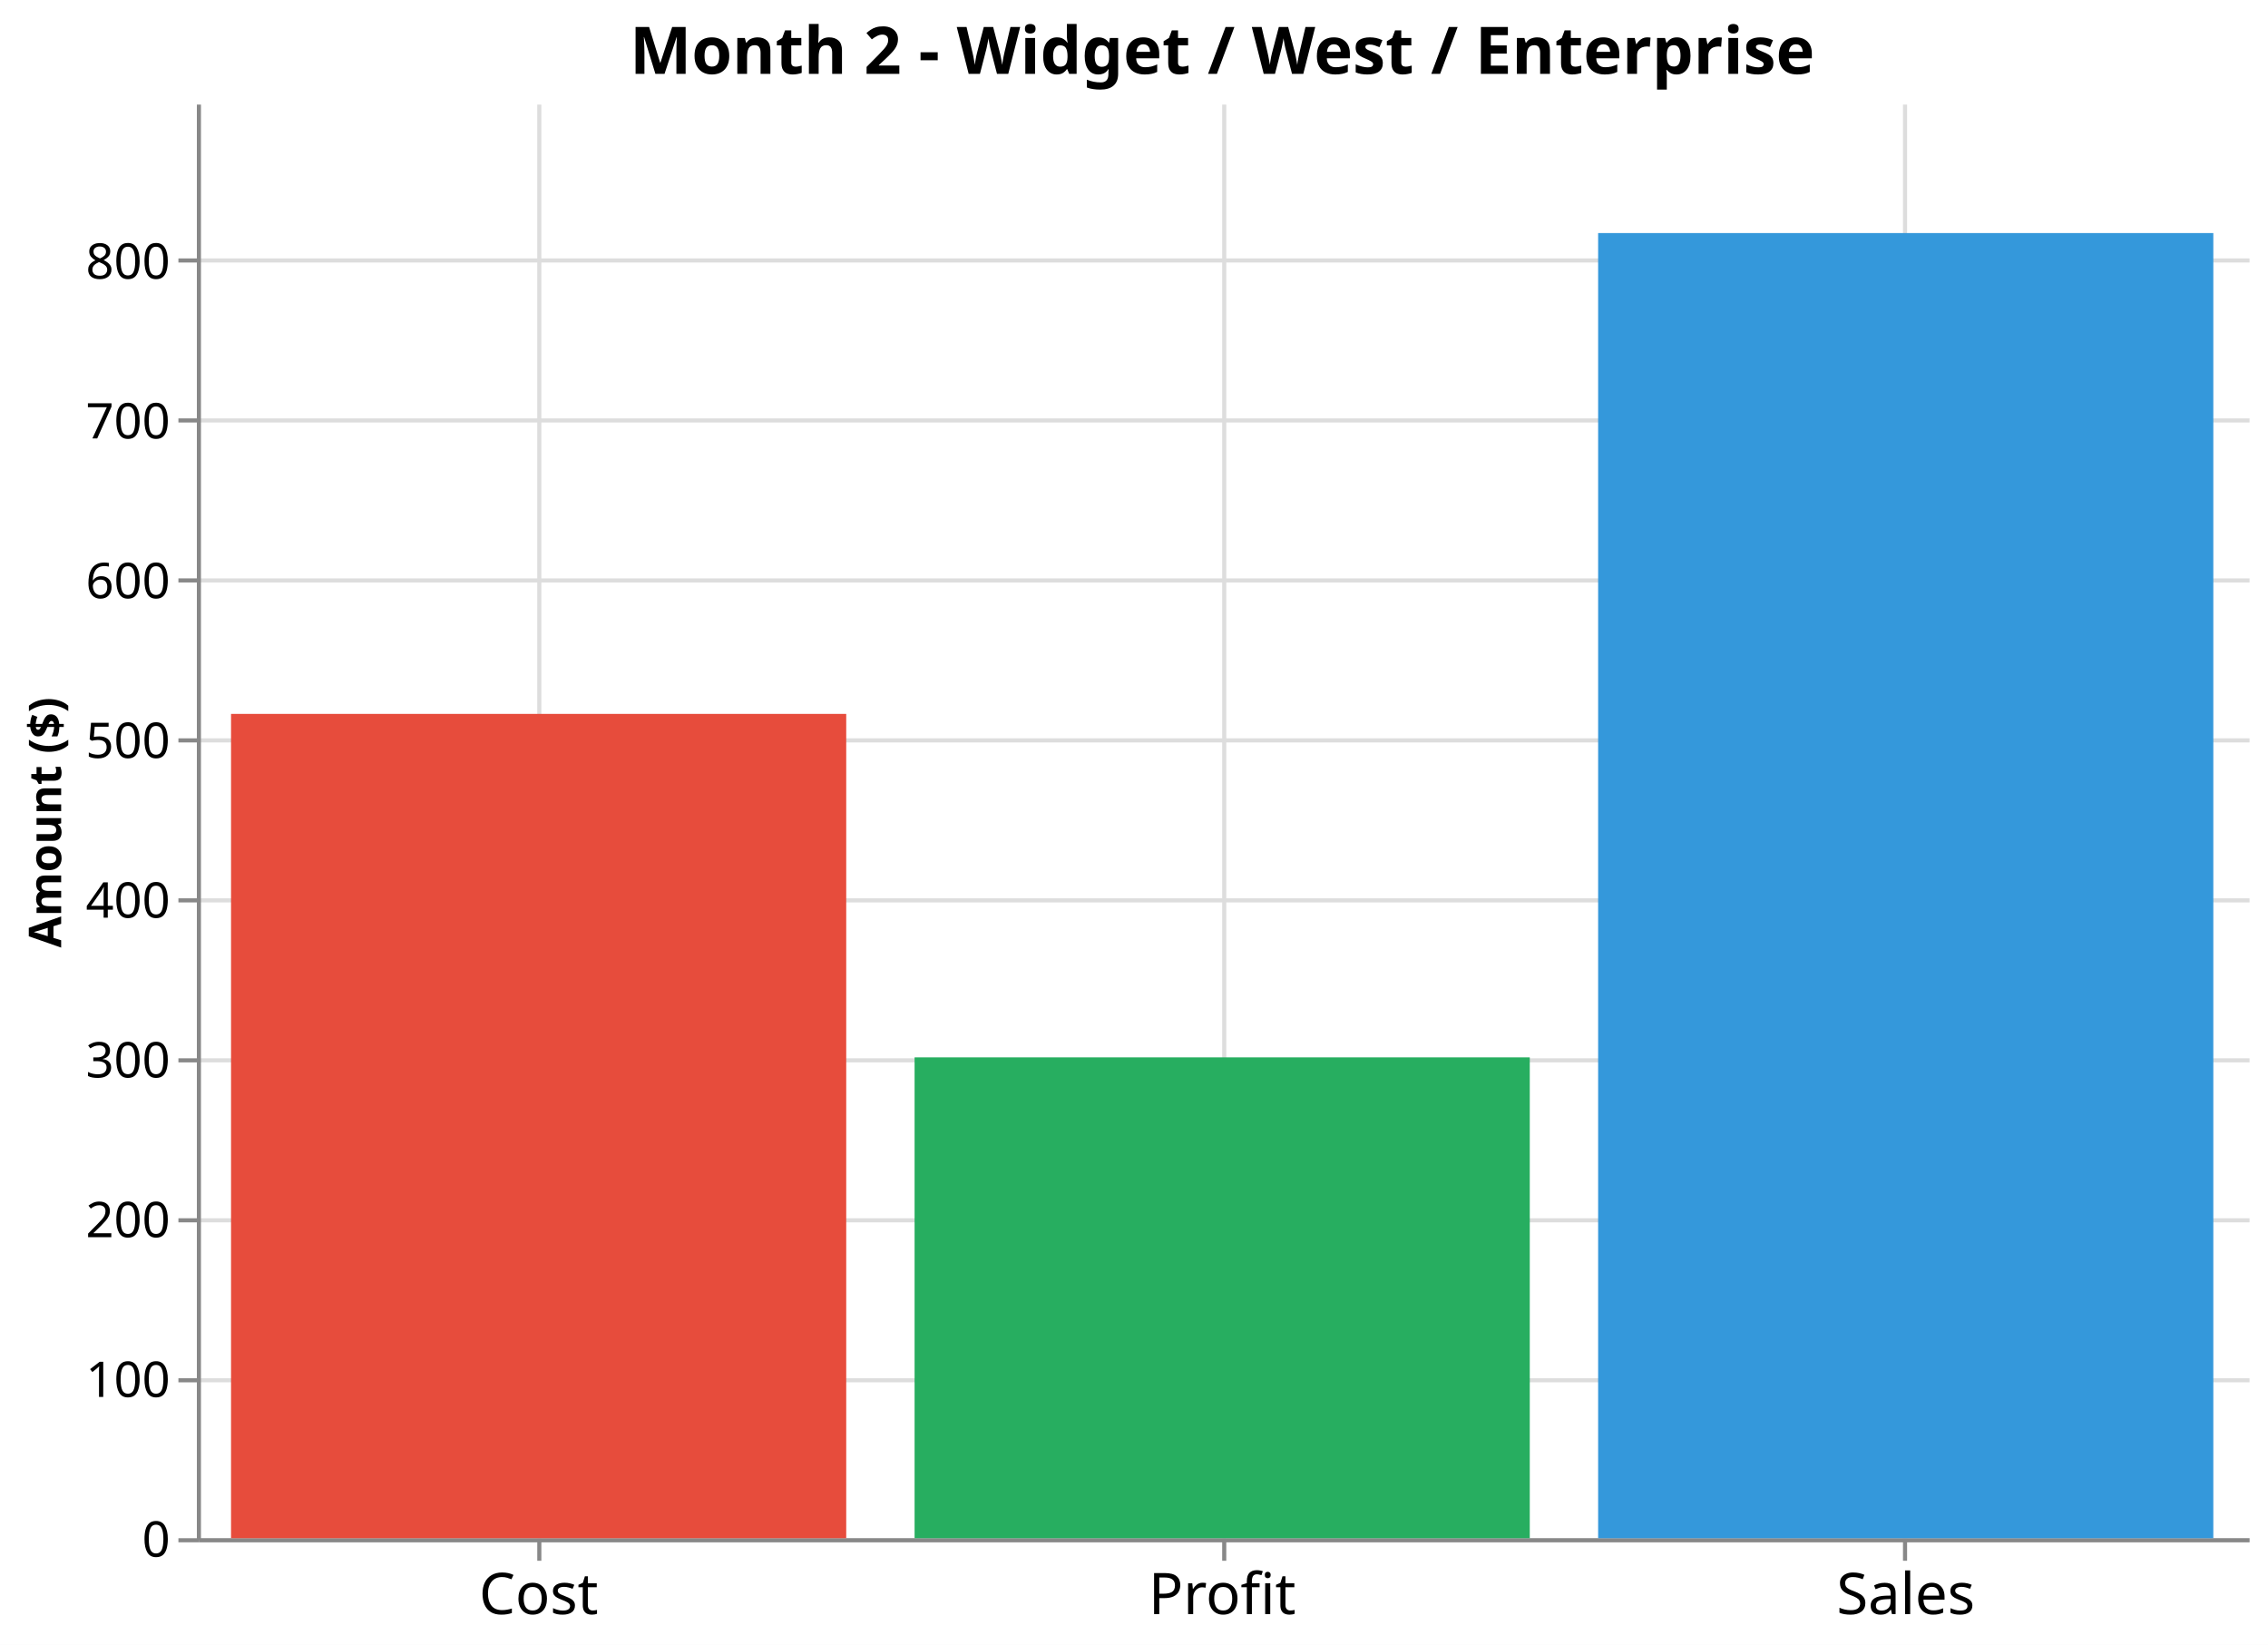
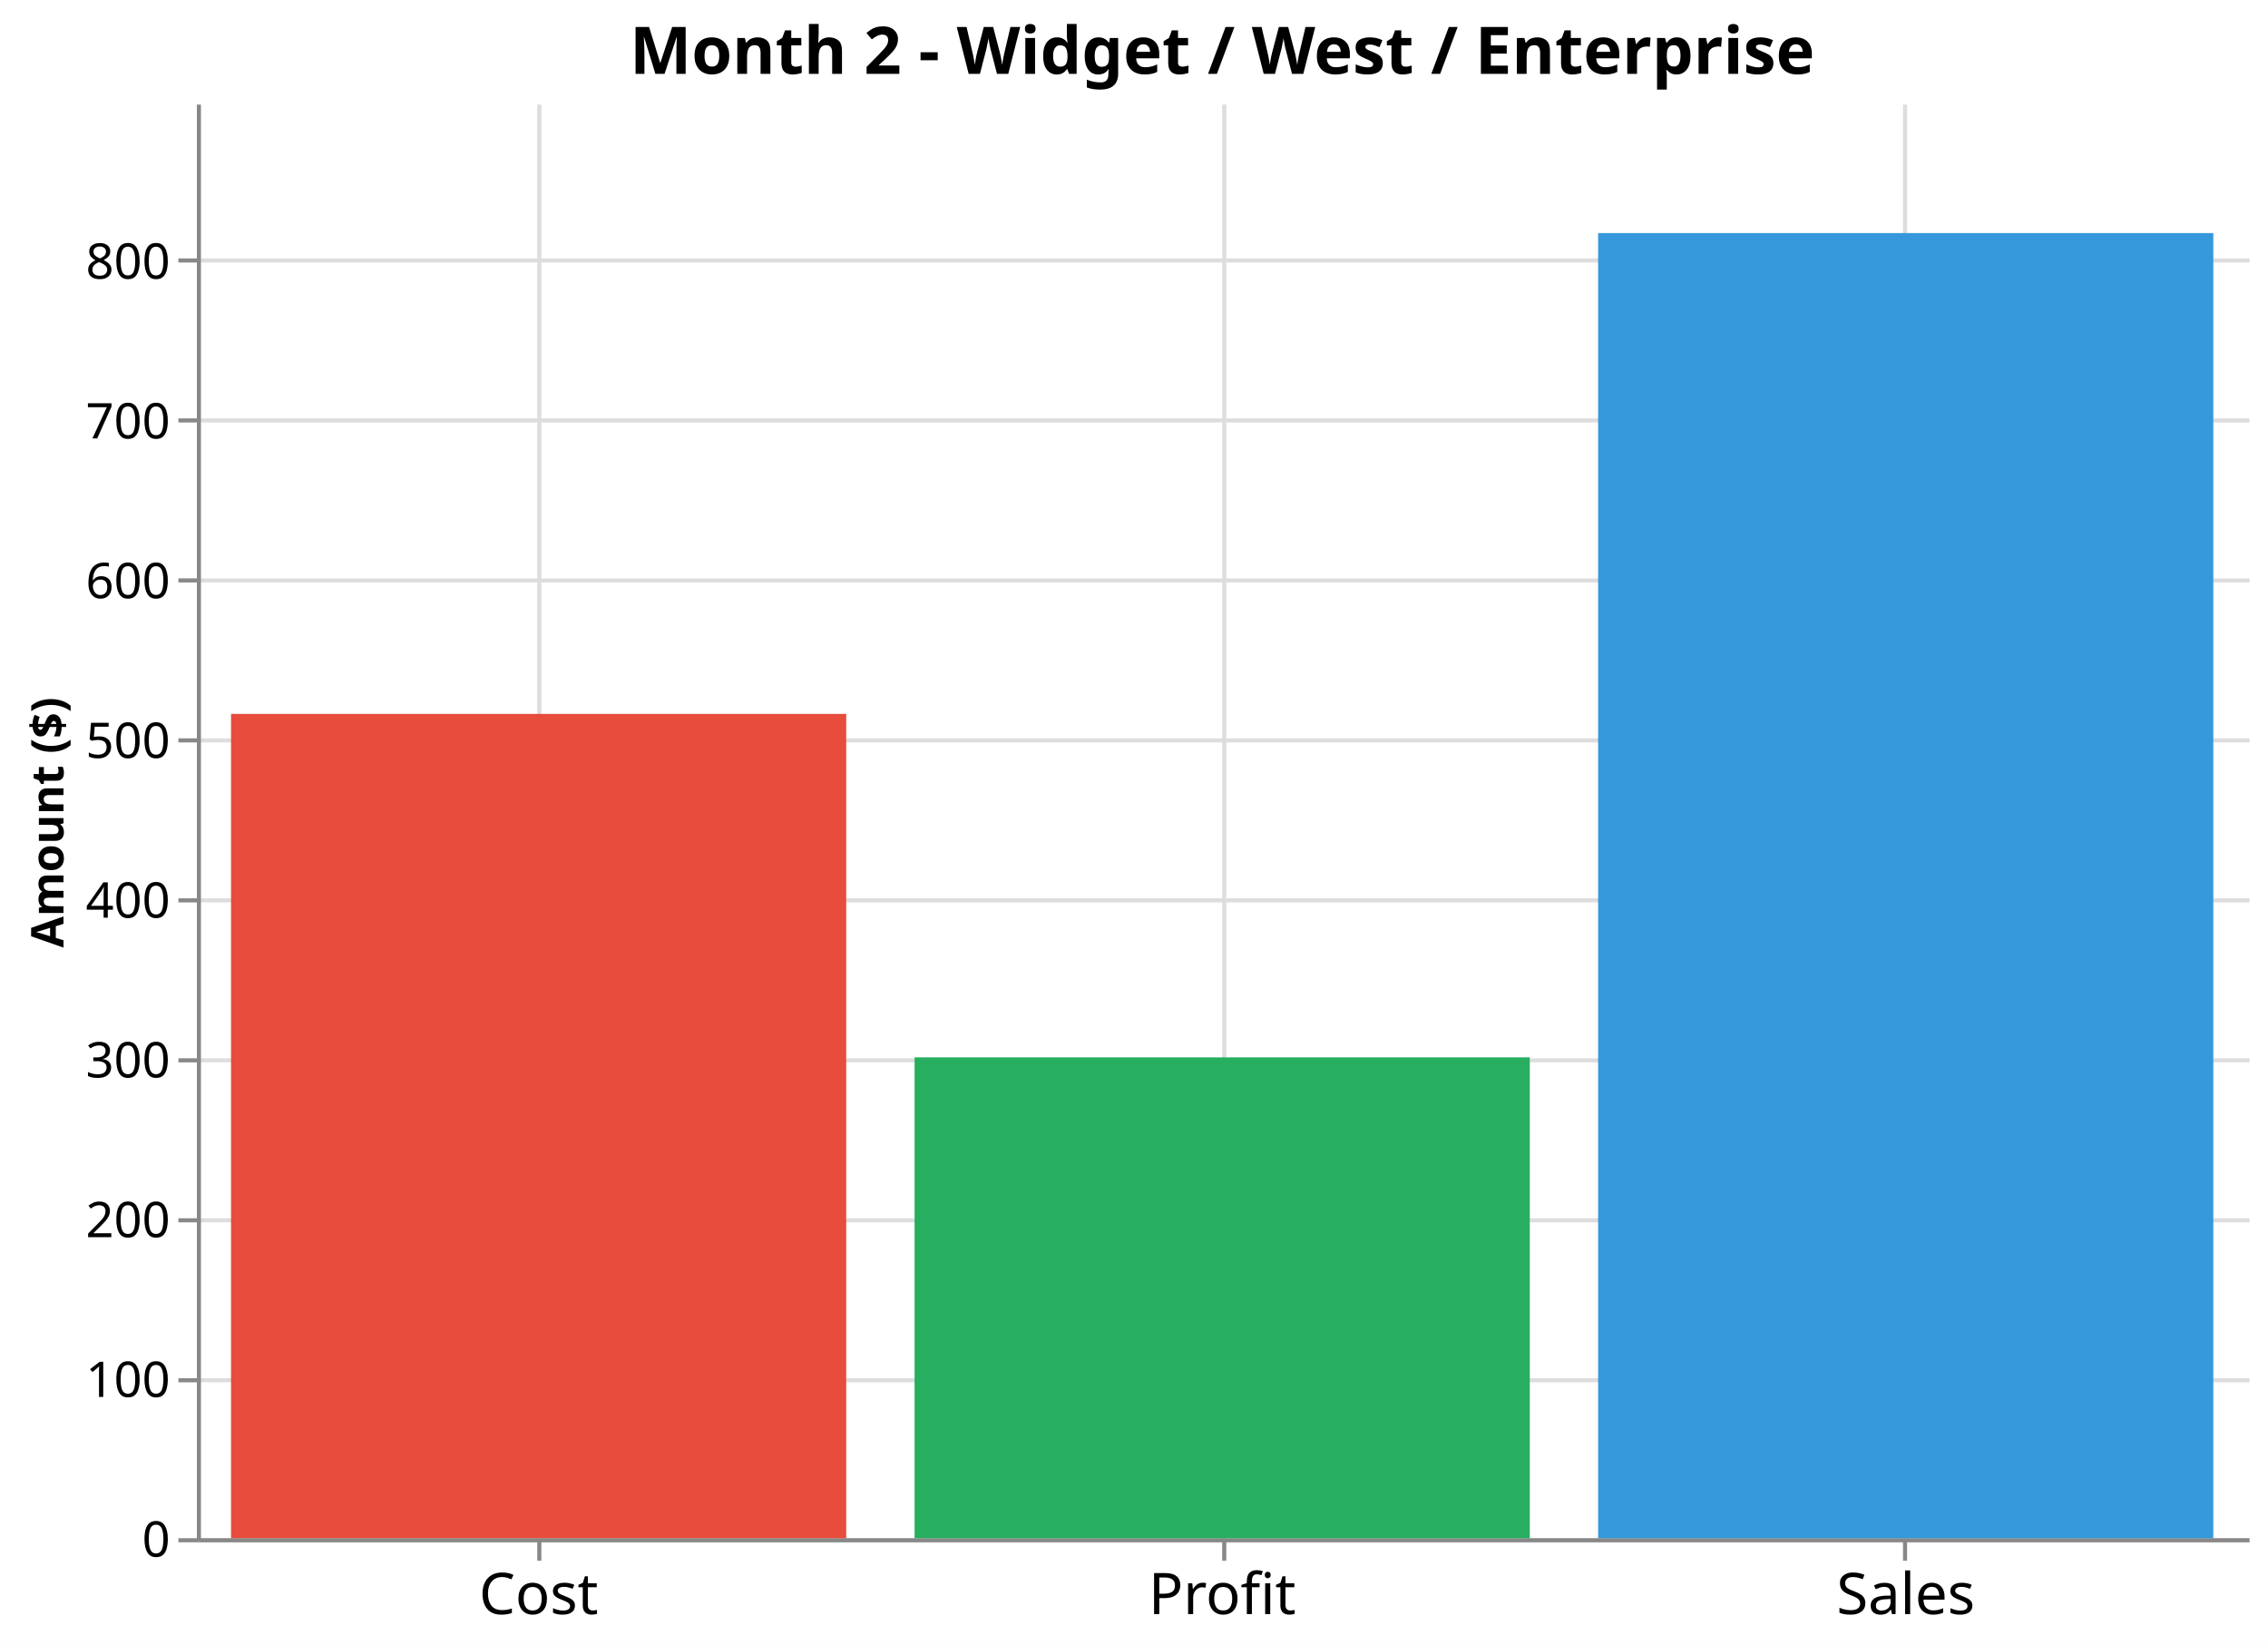
<svg xmlns="http://www.w3.org/2000/svg" version="1.1" class="marks" width="553" height="401" viewBox="0 0 553 401">
  <rect width="553" height="401" fill="white" />
  <g fill="none" stroke-miterlimit="10" transform="translate(48,25)">
    <g class="mark-group role-frame root" role="graphics-object" aria-roledescription="group mark container">
      <g transform="translate(0,0)">
        <path class="background" aria-hidden="true" d="M0,0h500v350h-500Z" />
        <g>
          <g class="mark-group role-axis" aria-hidden="true">
            <g transform="translate(0.5,350.5)">
              <path class="background" aria-hidden="true" d="M0,0h0v0h0Z" pointer-events="none" />
              <g>
                <g class="mark-rule role-axis-grid" pointer-events="none">
                  <line transform="translate(83,-350)" x2="0" y2="350" stroke="#ddd" stroke-width="1" opacity="1" />
                  <line transform="translate(250,-350)" x2="0" y2="350" stroke="#ddd" stroke-width="1" opacity="1" />
                  <line transform="translate(416,-350)" x2="0" y2="350" stroke="#ddd" stroke-width="1" opacity="1" />
                </g>
              </g>
              <path class="foreground" aria-hidden="true" d="" pointer-events="none" display="none" />
            </g>
          </g>
          <g class="mark-group role-axis" aria-hidden="true">
            <g transform="translate(0.5,0.5)">
              <path class="background" aria-hidden="true" d="M0,0h0v0h0Z" pointer-events="none" />
              <g>
                <g class="mark-rule role-axis-grid" pointer-events="none">
                  <line transform="translate(0,350)" x2="500" y2="0" stroke="#ddd" stroke-width="1" opacity="1" />
                  <line transform="translate(0,311)" x2="500" y2="0" stroke="#ddd" stroke-width="1" opacity="1" />
                  <line transform="translate(0,272)" x2="500" y2="0" stroke="#ddd" stroke-width="1" opacity="1" />
                  <line transform="translate(0,233)" x2="500" y2="0" stroke="#ddd" stroke-width="1" opacity="1" />
                  <line transform="translate(0,194)" x2="500" y2="0" stroke="#ddd" stroke-width="1" opacity="1" />
                  <line transform="translate(0,155)" x2="500" y2="0" stroke="#ddd" stroke-width="1" opacity="1" />
                  <line transform="translate(0,116)" x2="500" y2="0" stroke="#ddd" stroke-width="1" opacity="1" />
                  <line transform="translate(0,77)" x2="500" y2="0" stroke="#ddd" stroke-width="1" opacity="1" />
                  <line transform="translate(0,38)" x2="500" y2="0" stroke="#ddd" stroke-width="1" opacity="1" />
                </g>
              </g>
              <path class="foreground" aria-hidden="true" d="" pointer-events="none" display="none" />
            </g>
          </g>
          <g class="mark-group role-axis" role="graphics-symbol" aria-roledescription="axis" aria-label="X-axis for a discrete scale with 3 values: Cost, Profit, Sales">
            <g transform="translate(0.5,350.5)">
              <path class="background" aria-hidden="true" d="M0,0h0v0h0Z" pointer-events="none" />
              <g>
                <g class="mark-rule role-axis-tick" pointer-events="none">
                  <line transform="translate(83,0)" x2="0" y2="5" stroke="#888" stroke-width="1" opacity="1" />
                  <line transform="translate(250,0)" x2="0" y2="5" stroke="#888" stroke-width="1" opacity="1" />
                  <line transform="translate(416,0)" x2="0" y2="5" stroke="#888" stroke-width="1" opacity="1" />
                </g>
                <g class="mark-text role-axis-label" pointer-events="none">
                  <text text-anchor="middle" transform="translate(82.83333,18)" font-family="sans-serif" font-size="14px" fill="#000" opacity="1">Cost</text>
                  <text text-anchor="middle" transform="translate(249.5,18)" font-family="sans-serif" font-size="14px" fill="#000" opacity="1">Profit</text>
                  <text text-anchor="middle" transform="translate(416.1667,18)" font-family="sans-serif" font-size="14px" fill="#000" opacity="1">Sales</text>
                </g>
                <g class="mark-rule role-axis-domain" pointer-events="none">
                  <line transform="translate(0,0)" x2="500" y2="0" stroke="#888" stroke-width="1" opacity="1" />
                </g>
              </g>
              <path class="foreground" aria-hidden="true" d="" pointer-events="none" display="none" />
            </g>
          </g>
          <g class="mark-group role-axis" role="graphics-symbol" aria-roledescription="axis" aria-label="Y-axis titled 'Amount ($)' for a linear scale with values from 0 to 899">
            <g transform="translate(0.5,0.5)">
              <path class="background" aria-hidden="true" d="M0,0h0v0h0Z" pointer-events="none" />
              <g>
                <g class="mark-rule role-axis-tick" pointer-events="none">
                  <line transform="translate(0,350)" x2="-5" y2="0" stroke="#888" stroke-width="1" opacity="1" />
                  <line transform="translate(0,311)" x2="-5" y2="0" stroke="#888" stroke-width="1" opacity="1" />
                  <line transform="translate(0,272)" x2="-5" y2="0" stroke="#888" stroke-width="1" opacity="1" />
                  <line transform="translate(0,233)" x2="-5" y2="0" stroke="#888" stroke-width="1" opacity="1" />
                  <line transform="translate(0,194)" x2="-5" y2="0" stroke="#888" stroke-width="1" opacity="1" />
                  <line transform="translate(0,155)" x2="-5" y2="0" stroke="#888" stroke-width="1" opacity="1" />
                  <line transform="translate(0,116)" x2="-5" y2="0" stroke="#888" stroke-width="1" opacity="1" />
                  <line transform="translate(0,77)" x2="-5" y2="0" stroke="#888" stroke-width="1" opacity="1" />
                  <line transform="translate(0,38)" x2="-5" y2="0" stroke="#888" stroke-width="1" opacity="1" />
                </g>
                <g class="mark-text role-axis-label" pointer-events="none">
                  <text text-anchor="end" transform="translate(-7,354)" font-family="sans-serif" font-size="12px" fill="#000" opacity="1">0</text>
                  <text text-anchor="end" transform="translate(-7,315.0549)" font-family="sans-serif" font-size="12px" fill="#000" opacity="1">100</text>
                  <text text-anchor="end" transform="translate(-7,276.1097)" font-family="sans-serif" font-size="12px" fill="#000" opacity="1">200</text>
                  <text text-anchor="end" transform="translate(-7,237.1646)" font-family="sans-serif" font-size="12px" fill="#000" opacity="1">300</text>
                  <text text-anchor="end" transform="translate(-7,198.2194)" font-family="sans-serif" font-size="12px" fill="#000" opacity="1">400</text>
                  <text text-anchor="end" transform="translate(-7,159.2743)" font-family="sans-serif" font-size="12px" fill="#000" opacity="1">500</text>
                  <text text-anchor="end" transform="translate(-7,120.3291)" font-family="sans-serif" font-size="12px" fill="#000" opacity="1">600</text>
                  <text text-anchor="end" transform="translate(-7,81.384)" font-family="sans-serif" font-size="12px" fill="#000" opacity="1">700</text>
                  <text text-anchor="end" transform="translate(-7,42.43886)" font-family="sans-serif" font-size="12px" fill="#000" opacity="1">800</text>
                </g>
                <g class="mark-rule role-axis-domain" pointer-events="none">
                  <line transform="translate(0,350)" x2="0" y2="-350" stroke="#888" stroke-width="1" opacity="1" />
                </g>
                <g class="mark-text role-axis-title" pointer-events="none">
-                   <text text-anchor="middle" transform="translate(-31.58984,175) rotate(-90) translate(0,-2)" font-family="sans-serif" font-size="11px" font-weight="bold" fill="#000" opacity="1">Amount ($)</text>
+                   <text text-anchor="middle" transform="translate(-31.02148,175) rotate(-90) translate(0,-2)" font-family="sans-serif" font-size="11px" font-weight="bold" fill="#000" opacity="1">Amount ($)</text>
                </g>
              </g>
              <path class="foreground" aria-hidden="true" d="" pointer-events="none" display="none" />
            </g>
          </g>
          <g class="mark-rect role-mark marks" role="graphics-object" aria-roledescription="rect mark container">
            <path aria-label="Metric: Cost; Amount: 516; Color: #e74c3c" role="graphics-symbol" aria-roledescription="bar" d="M8.333,149.043h150v200.957h-150Z" fill="#e74c3c" />
            <path aria-label="Metric: Profit; Amount: 301; Color: #27ae60" role="graphics-symbol" aria-roledescription="bar" d="M175,232.775h150v117.225h-150Z" fill="#27ae60" />
            <path aria-label="Metric: Sales; Amount: 817; Color: #3498db" role="graphics-symbol" aria-roledescription="bar" d="M341.667,31.818h150v318.182h-150Z" fill="#3498db" />
          </g>
          <g class="mark-group role-title">
            <g transform="translate(250,-20)">
              <path class="background" aria-hidden="true" d="M0,0h0v0h0Z" pointer-events="none" />
              <g>
                <g class="mark-text role-title-text" role="graphics-symbol" aria-roledescription="title" aria-label="Title text 'Month 2 - Widget / West / Enterprise'" pointer-events="none">
                  <text text-anchor="middle" transform="translate(0,13)" font-family="sans-serif" font-size="16px" font-weight="bold" fill="#000" opacity="1">Month 2 - Widget / West / Enterprise</text>
                </g>
              </g>
              <path class="foreground" aria-hidden="true" d="" pointer-events="none" display="none" />
            </g>
          </g>
        </g>
        <path class="foreground" aria-hidden="true" d="" display="none" />
      </g>
    </g>
  </g>
</svg>
